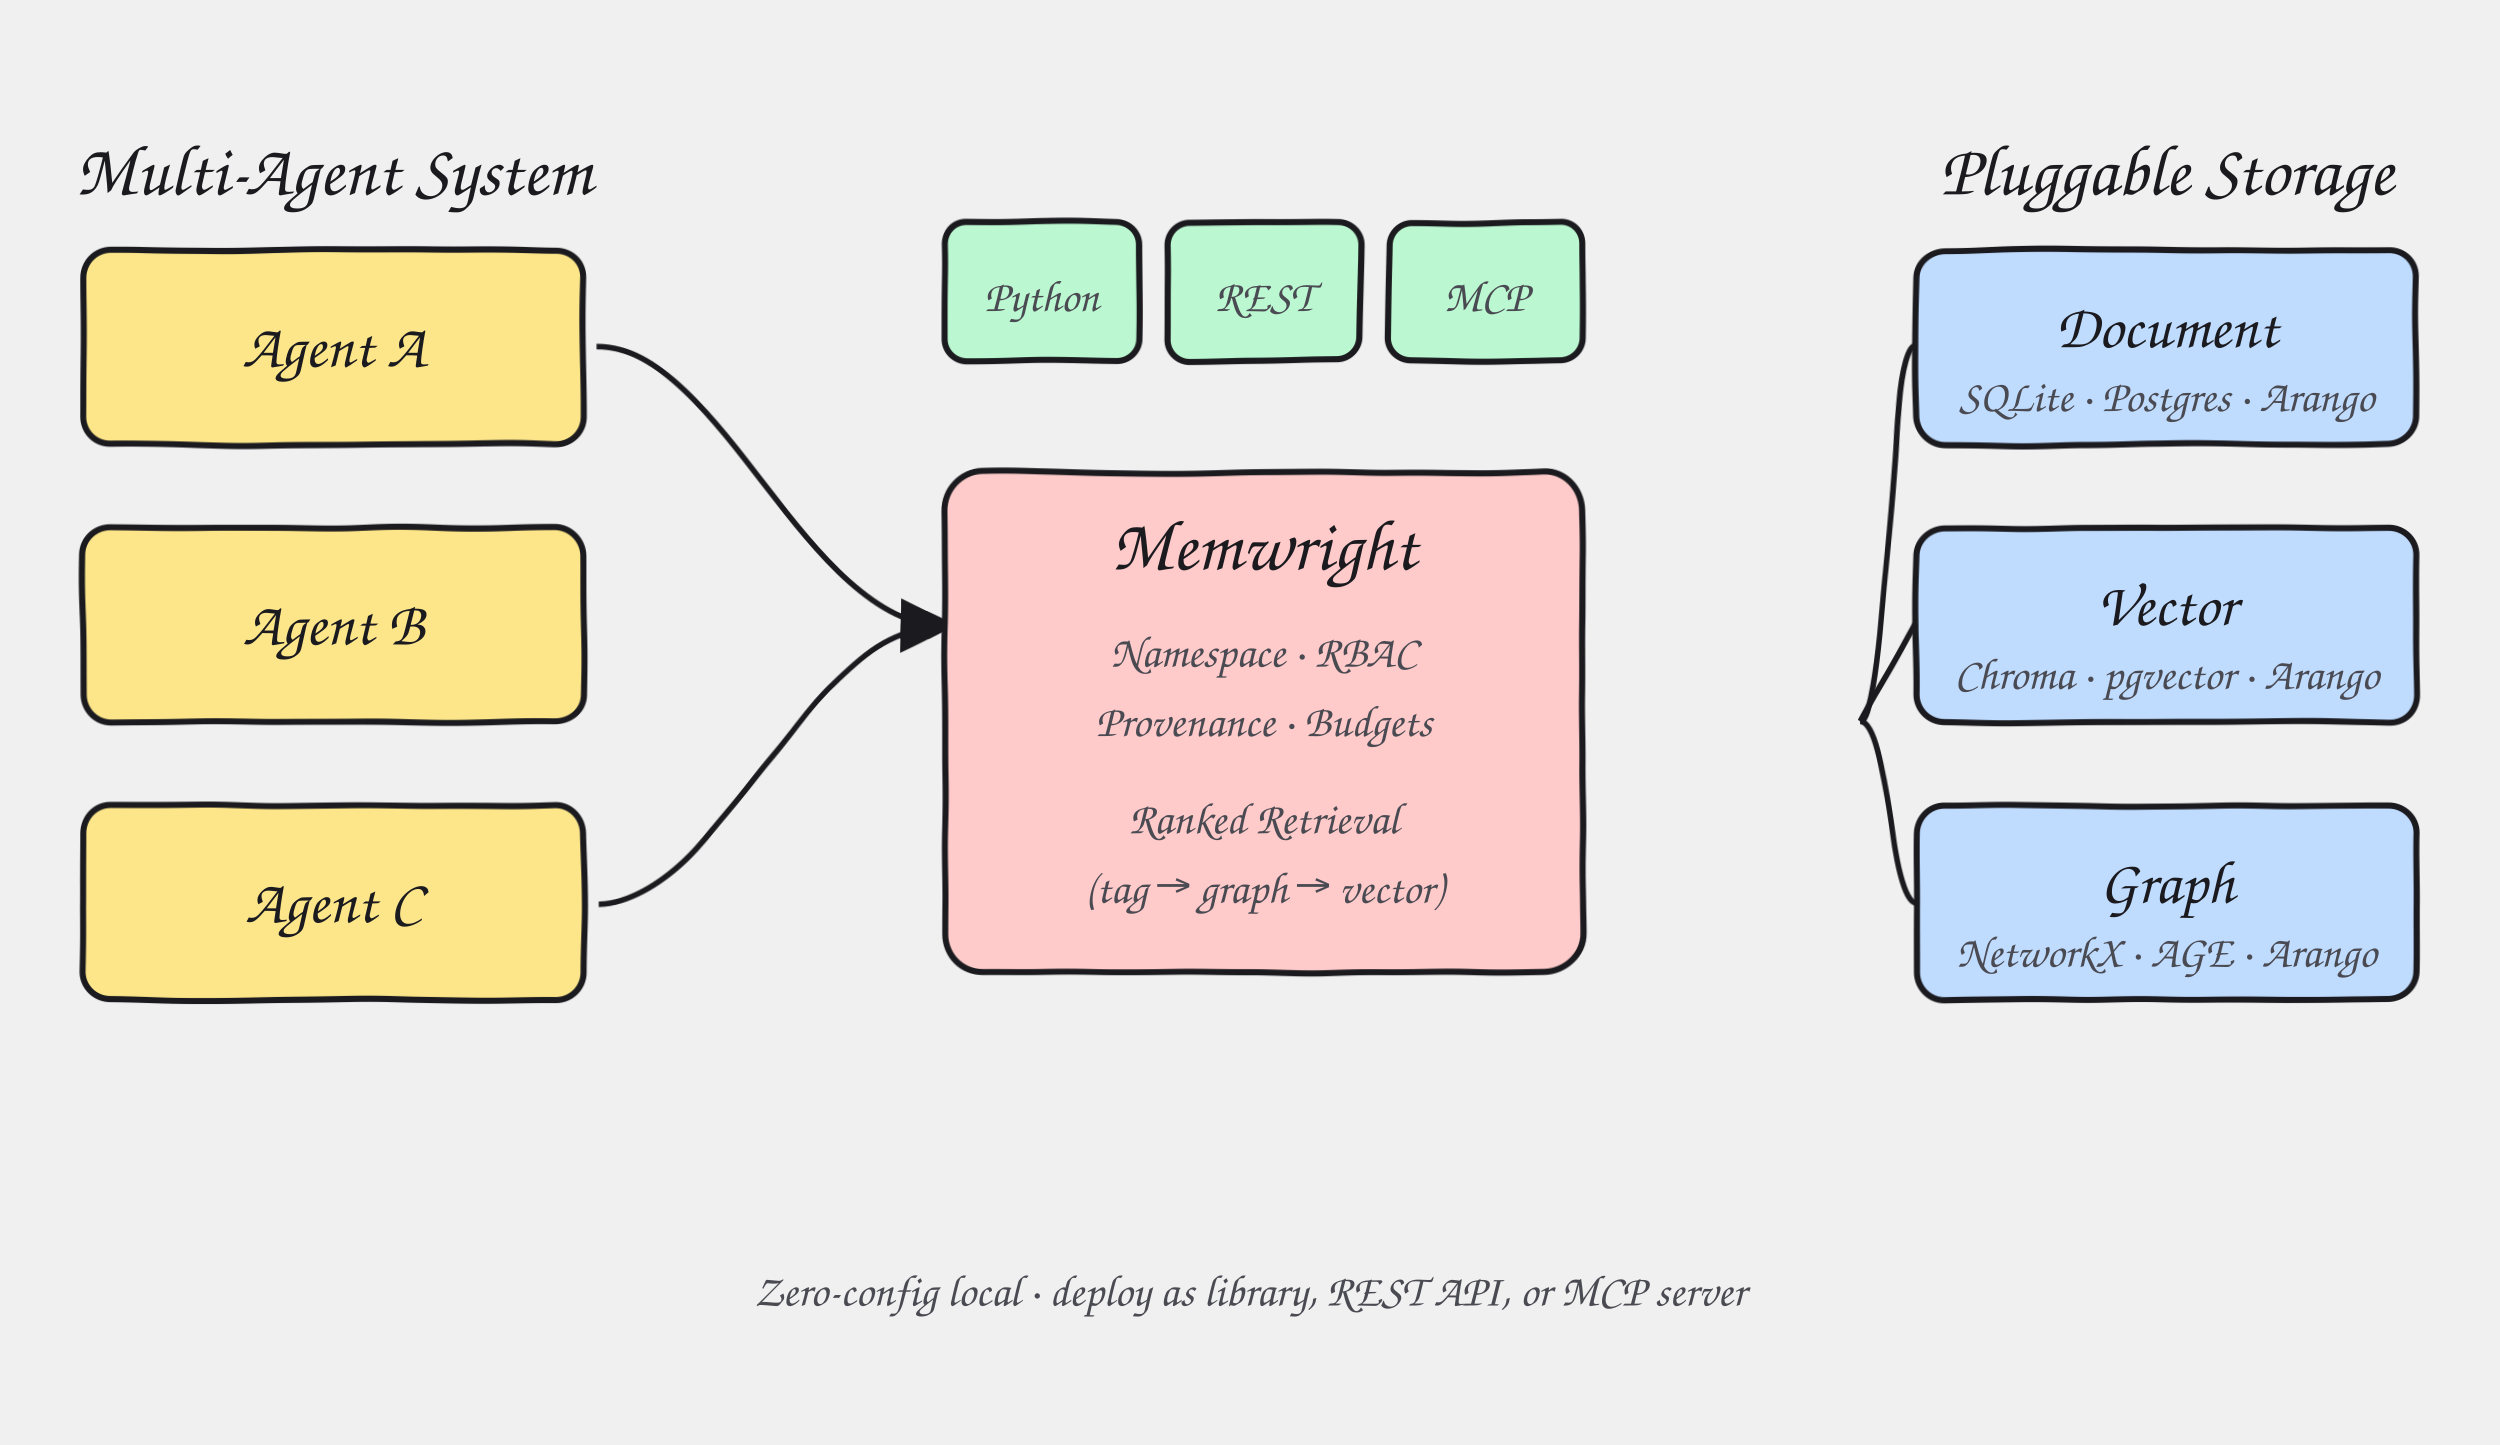
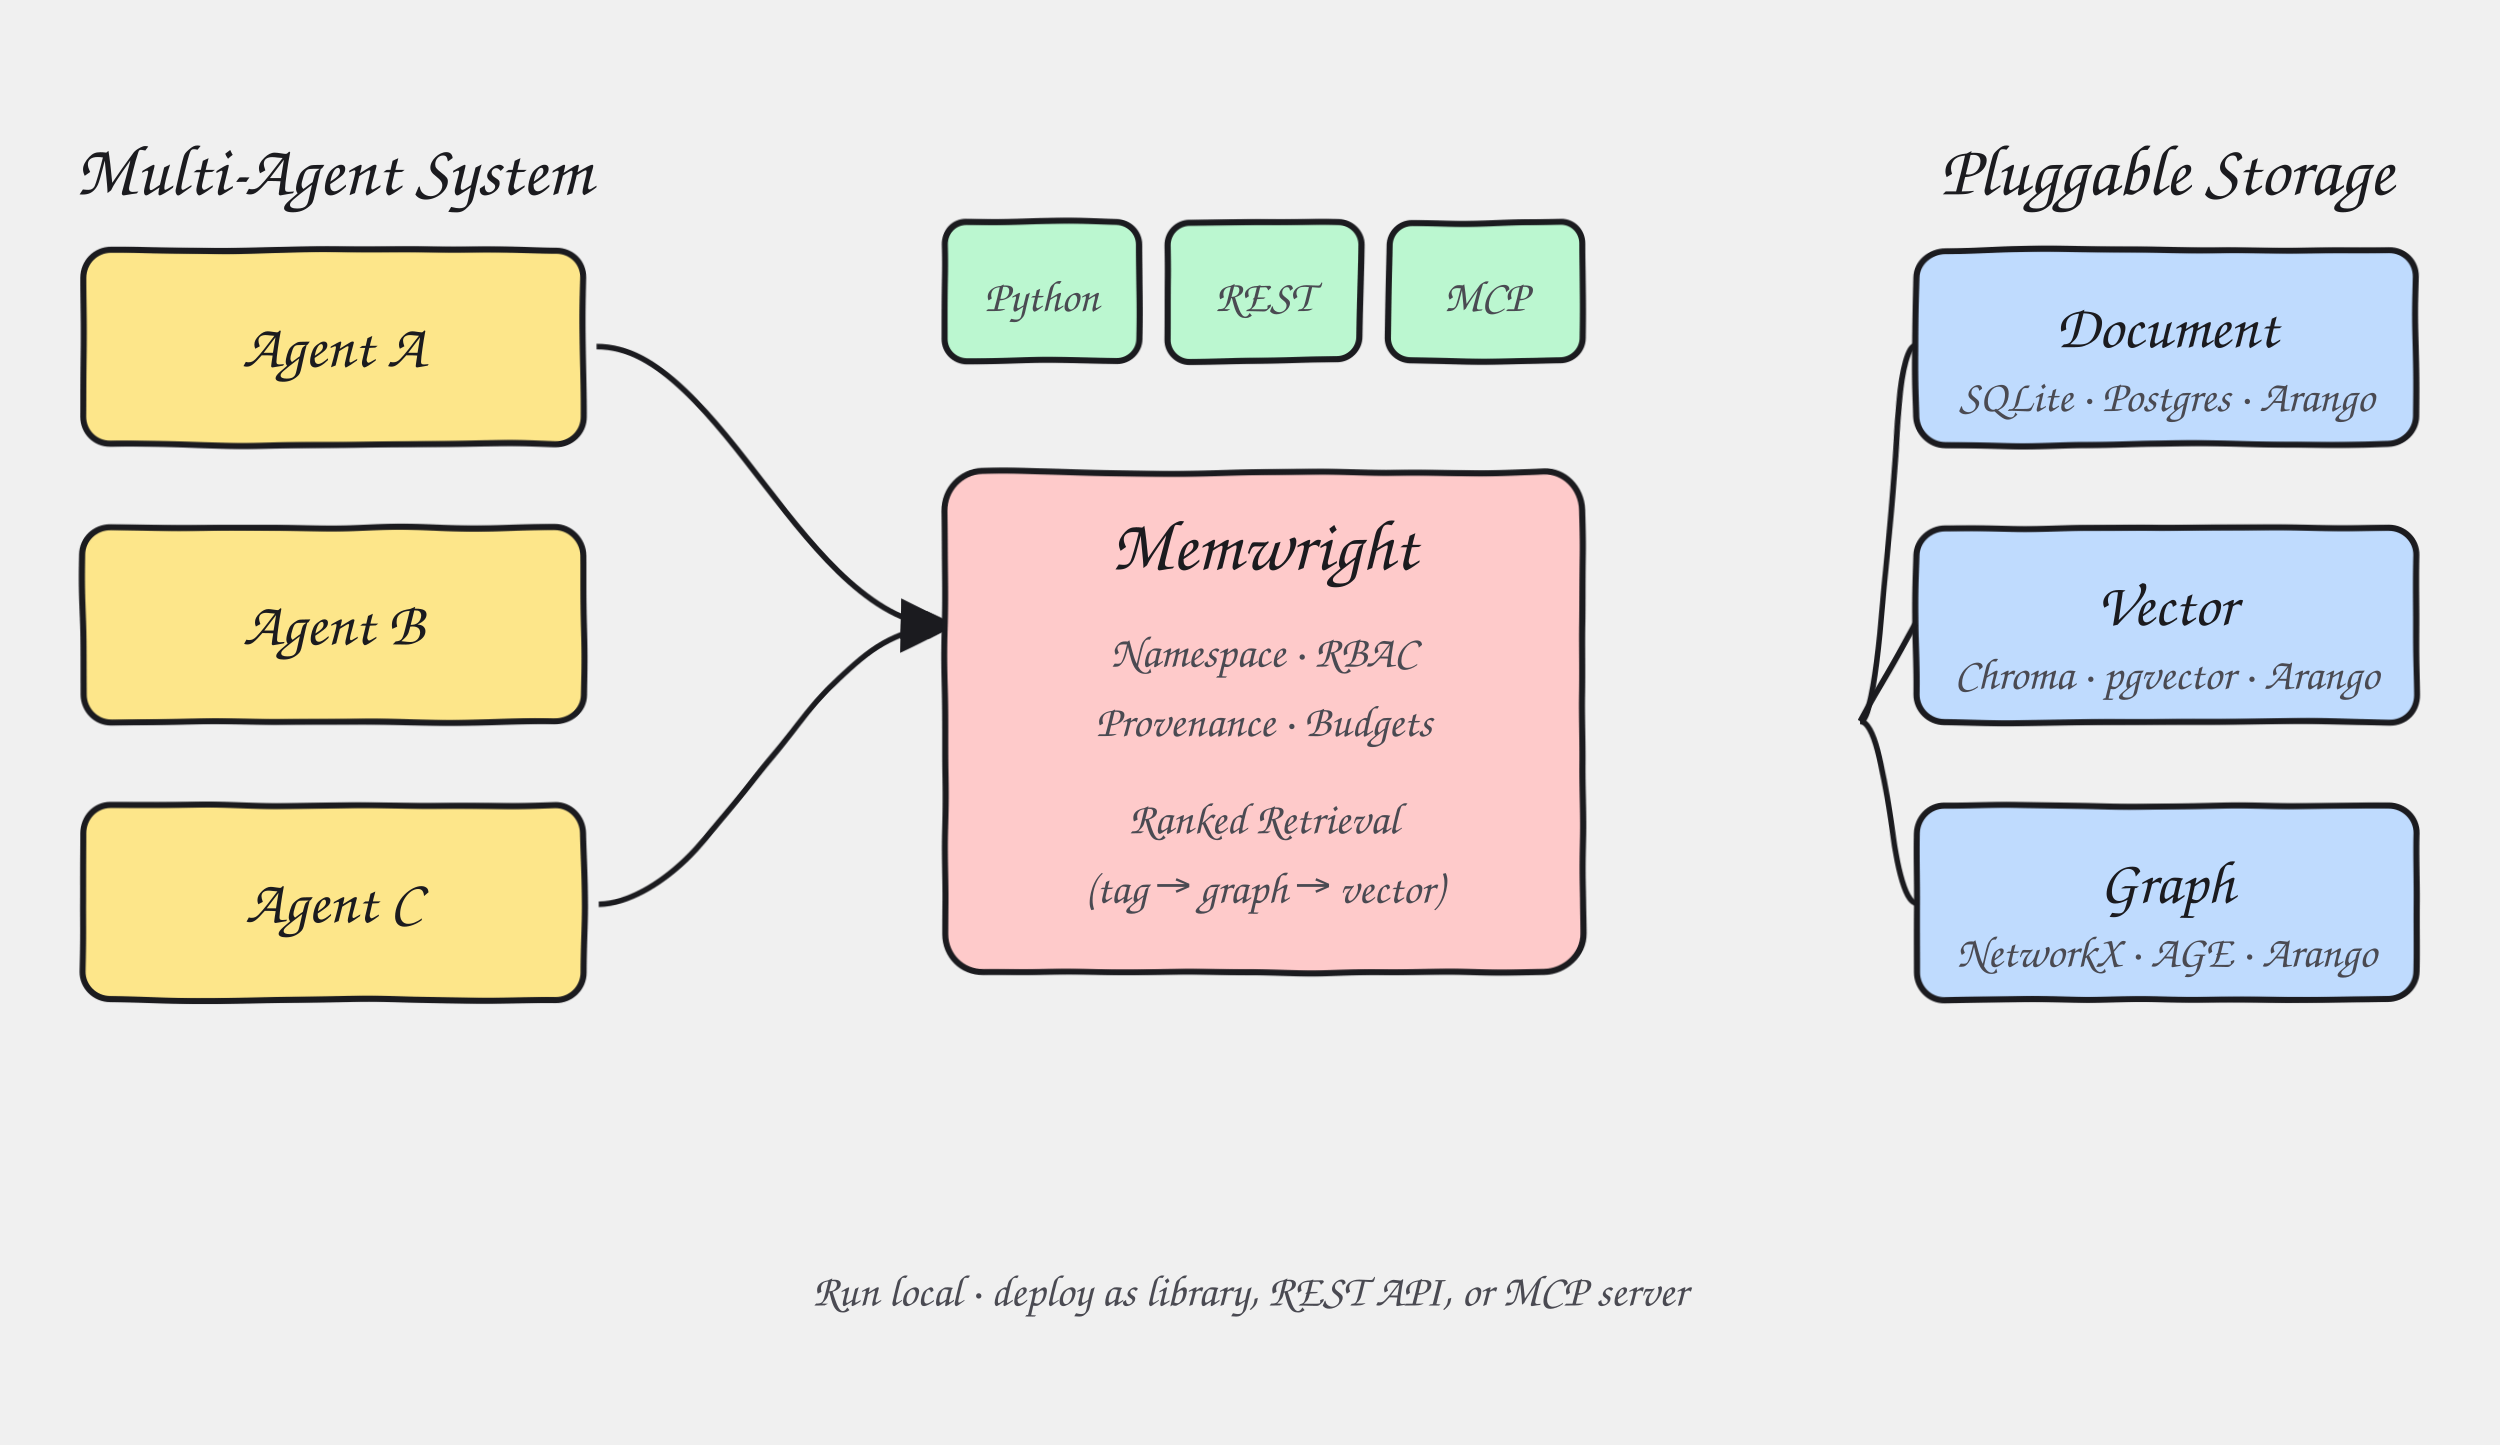
<svg xmlns="http://www.w3.org/2000/svg" viewBox="0 0 900 520" font-family="'Caveat', 'Comic Sans MS', 'Virgil', cursive">
  <defs>
    <filter id="rough" x="-5%" y="-5%" width="110%" height="110%">
      <feTurbulence type="fractalNoise" baseFrequency="0.02" numOctaves="2" seed="4" />
      <feDisplacementMap in="SourceGraphic" scale="2" />
    </filter>
    <marker id="arrow" viewBox="0 0 10 10" refX="8" refY="5" markerWidth="10" markerHeight="10" orient="auto-start-reverse">
      <path d="M0,0 L10,5 L0,10 z" fill="#1b1b1f" />
    </marker>
    <style>
      text { font-size: 22px; fill: #1b1b1f; }
      .lbl { font-size: 16px; fill: #4a4a52; }
      .title { font-size: 26px; fill: #1b1b1f; }
      .box { fill: #ffffff; stroke: #1b1b1f; stroke-width: 2.2; filter: url(#rough); }
      .agent { fill: #fde68a; }
      .core { fill: #fecaca; }
      .store { fill: #bfdbfe; }
      .interface { fill: #bbf7d0; }
      .line { stroke: #1b1b1f; stroke-width: 2; fill: none; filter: url(#rough); }
    </style>
  </defs>
  <g>
    <rect class="box agent" x="30" y="90" width="180" height="70" rx="10" />
    <text x="120" y="132" text-anchor="middle">Agent A</text>
    <rect class="box agent" x="30" y="190" width="180" height="70" rx="10" />
    <text x="120" y="232" text-anchor="middle">Agent B</text>
    <rect class="box agent" x="30" y="290" width="180" height="70" rx="10" />
    <text x="120" y="332" text-anchor="middle">Agent C</text>
    <text x="120" y="70" text-anchor="middle" class="title">Multi-Agent System</text>
  </g>
  <path class="line" d="M 215 125 C 260 125, 290 225, 340 225" marker-end="url(#arrow)" />
  <path class="line" d="M 215 225 L 340 225" marker-end="url(#arrow)" />
  <path class="line" d="M 215 325 C 260 325, 290 225, 340 225" marker-end="url(#arrow)" />
  <g>
    <rect class="box core" x="340" y="170" width="230" height="180" rx="14" />
    <text x="455" y="205" text-anchor="middle" class="title">Memwright</text>
    <text x="455" y="240" text-anchor="middle" class="lbl">Namespace · RBAC</text>
    <text x="455" y="265" text-anchor="middle" class="lbl">Provenance · Budgets</text>
    <text x="455" y="300" text-anchor="middle" class="lbl">Ranked Retrieval</text>
    <text x="455" y="325" text-anchor="middle" class="lbl">(tag → graph → vector)</text>
  </g>
  <g>
    <rect class="box interface" x="340" y="80" width="70" height="50" rx="8" />
    <text x="375" y="112" text-anchor="middle" class="lbl">Python</text>
    <rect class="box interface" x="420" y="80" width="70" height="50" rx="8" />
    <text x="455" y="112" text-anchor="middle" class="lbl">REST</text>
    <rect class="box interface" x="500" y="80" width="70" height="50" rx="8" />
    <text x="535" y="112" text-anchor="middle" class="lbl">MCP</text>
    <path class="line" d="M 375 130 L 375 170" />
    <path class="line" d="M 455 130 L 455 170" />
    <path class="line" d="M 535 130 L 535 170" />
  </g>
  <path class="line" d="M 575 260 L 670 260" marker-end="url(#arrow)" />
  <g>
    <text x="780" y="70" text-anchor="middle" class="title">Pluggable Storage</text>
    <rect class="box store" x="690" y="90" width="180" height="70" rx="10" />
    <text x="780" y="125" text-anchor="middle">Document</text>
    <text x="780" y="148" text-anchor="middle" class="lbl">SQLite · Postgres · Arango</text>
    <rect class="box store" x="690" y="190" width="180" height="70" rx="10" />
    <text x="780" y="225" text-anchor="middle">Vector</text>
    <text x="780" y="248" text-anchor="middle" class="lbl">Chroma · pgvector · Arango</text>
    <rect class="box store" x="690" y="290" width="180" height="70" rx="10" />
    <text x="780" y="325" text-anchor="middle">Graph</text>
    <text x="780" y="348" text-anchor="middle" class="lbl">NetworkX · AGE · Arango</text>
  </g>
  <path class="line" d="M 670 260 C 680 260, 680 125, 690 125" />
  <path class="line" d="M 670 260 L 690 225" />
  <path class="line" d="M 670 260 C 680 260, 680 325, 690 325" />
-   <text x="450" y="470" text-anchor="middle" class="lbl">Zero-config local · deploy as library, REST API, or MCP server</text>
+   <text x="450" y="470" text-anchor="middle" class="lbl">Run local · deploy as library, REST API, or MCP server</text>
</svg>
